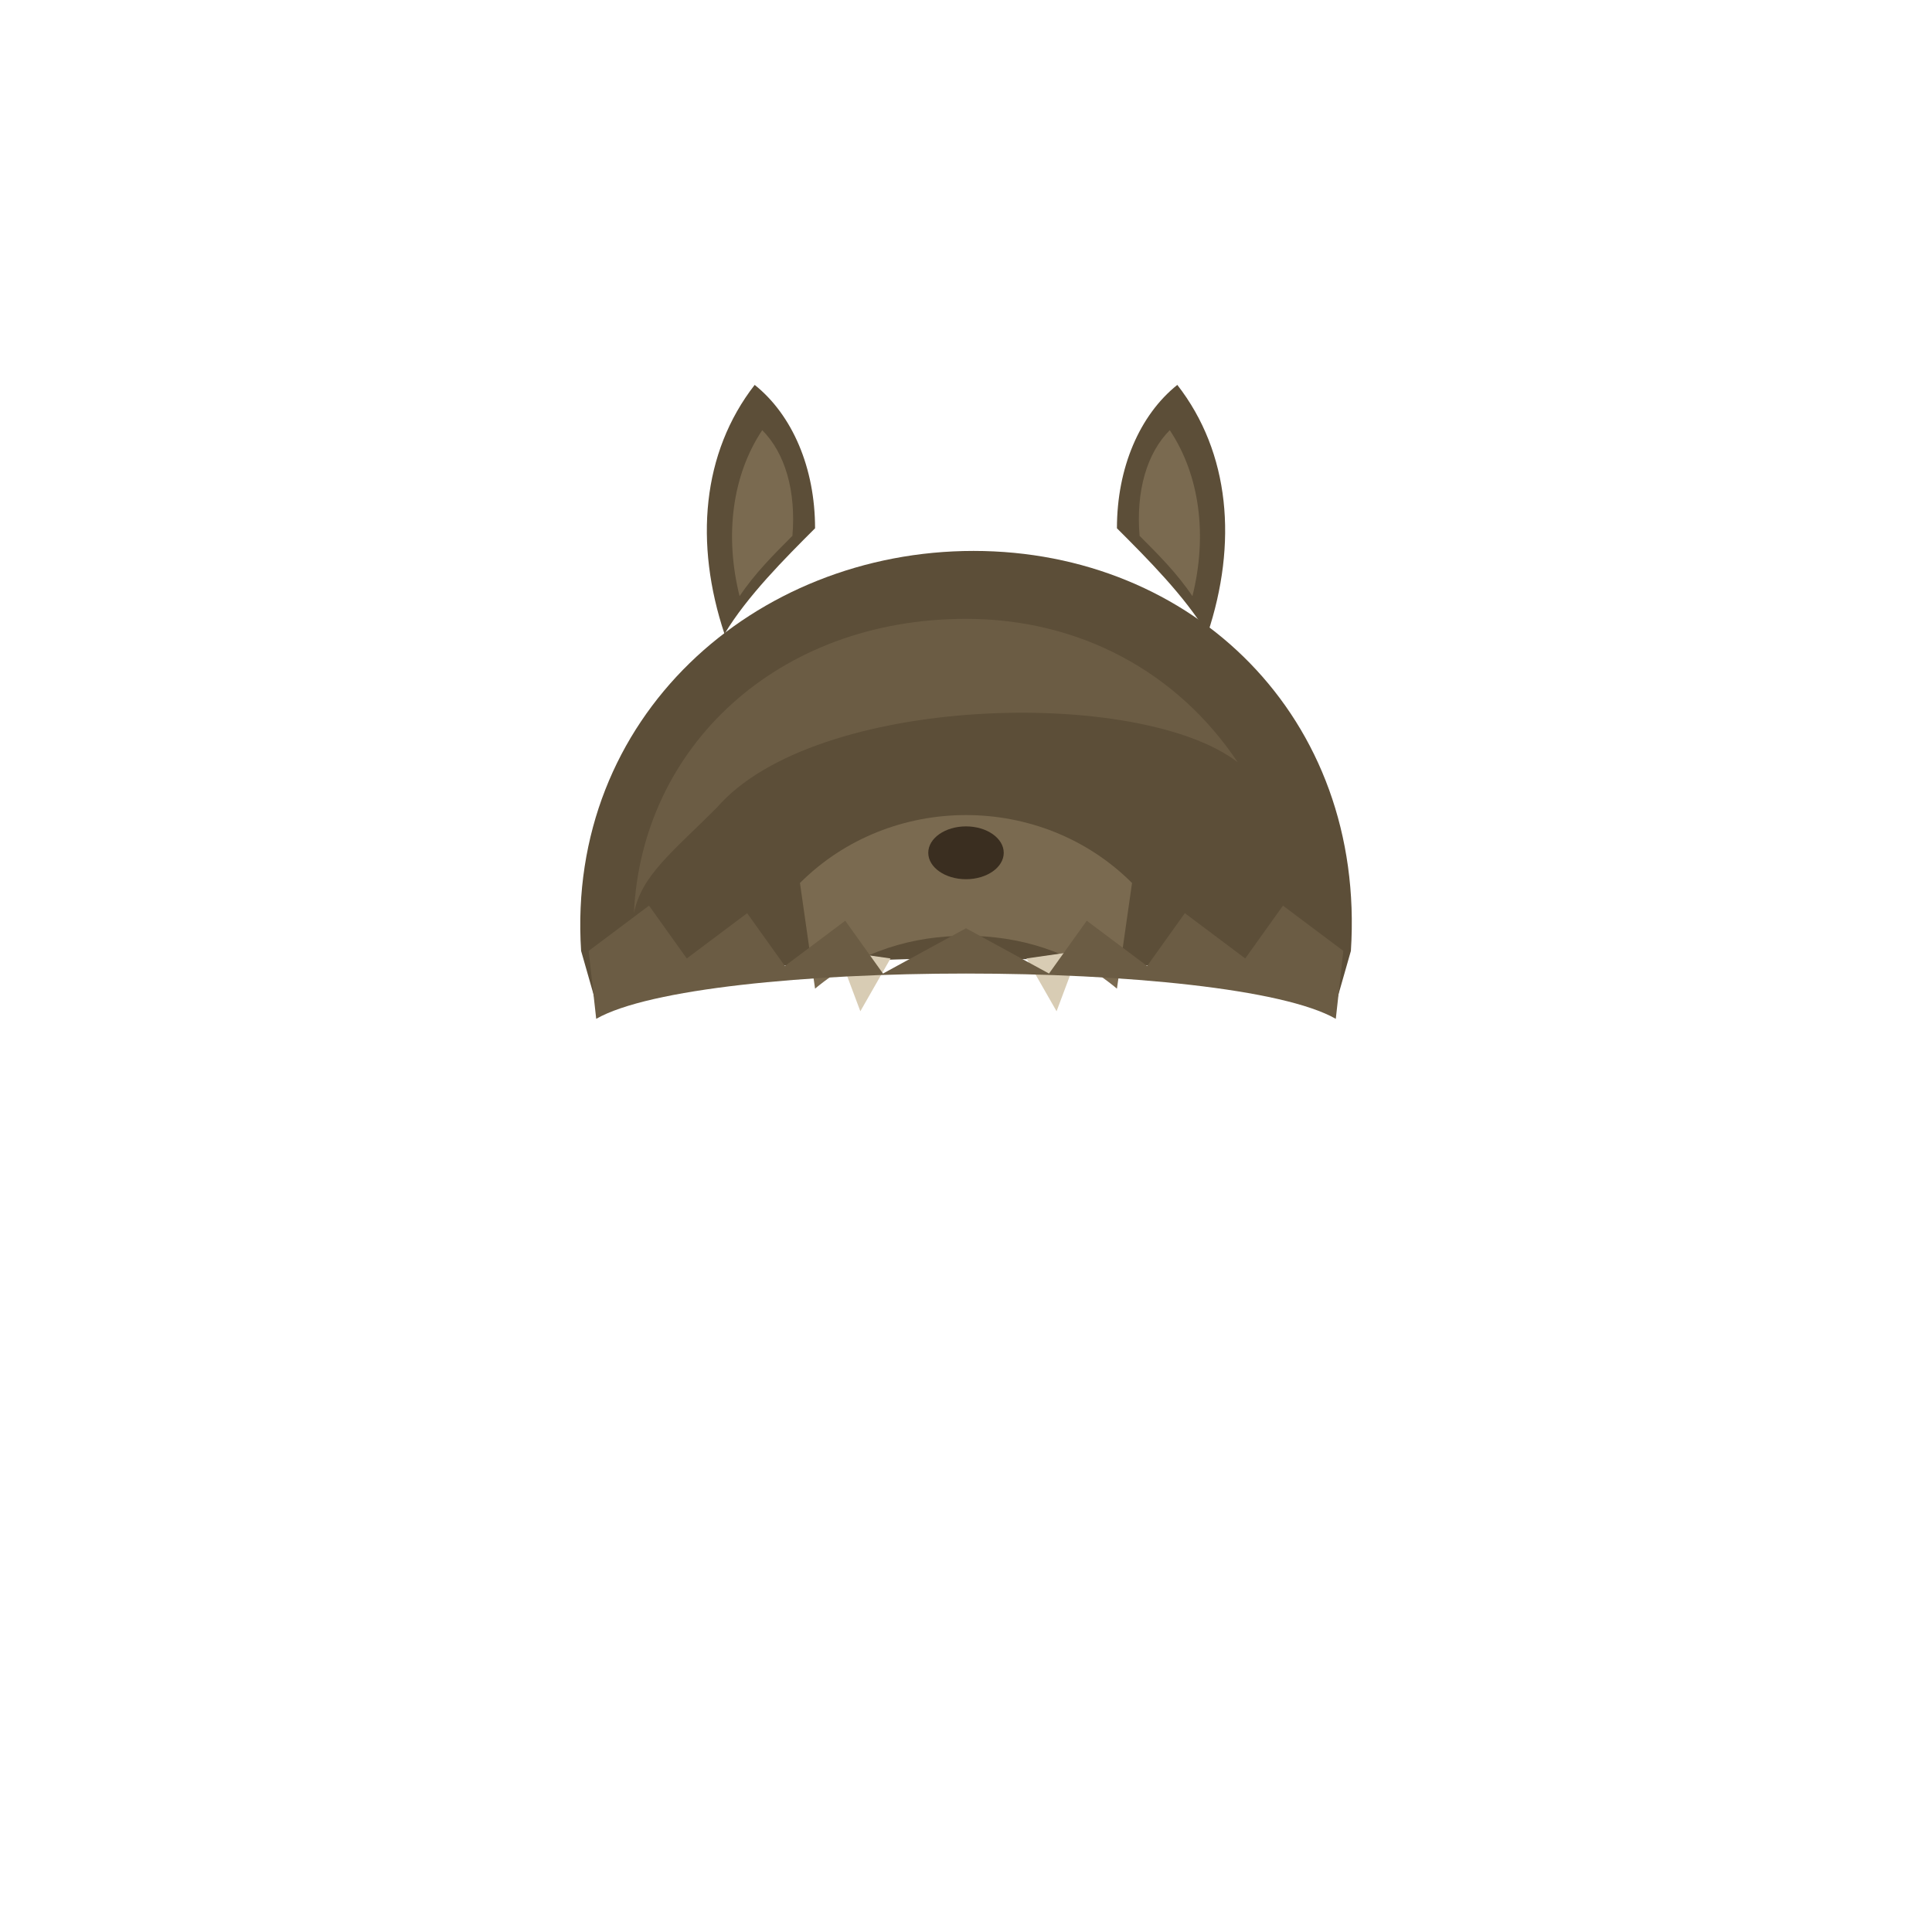
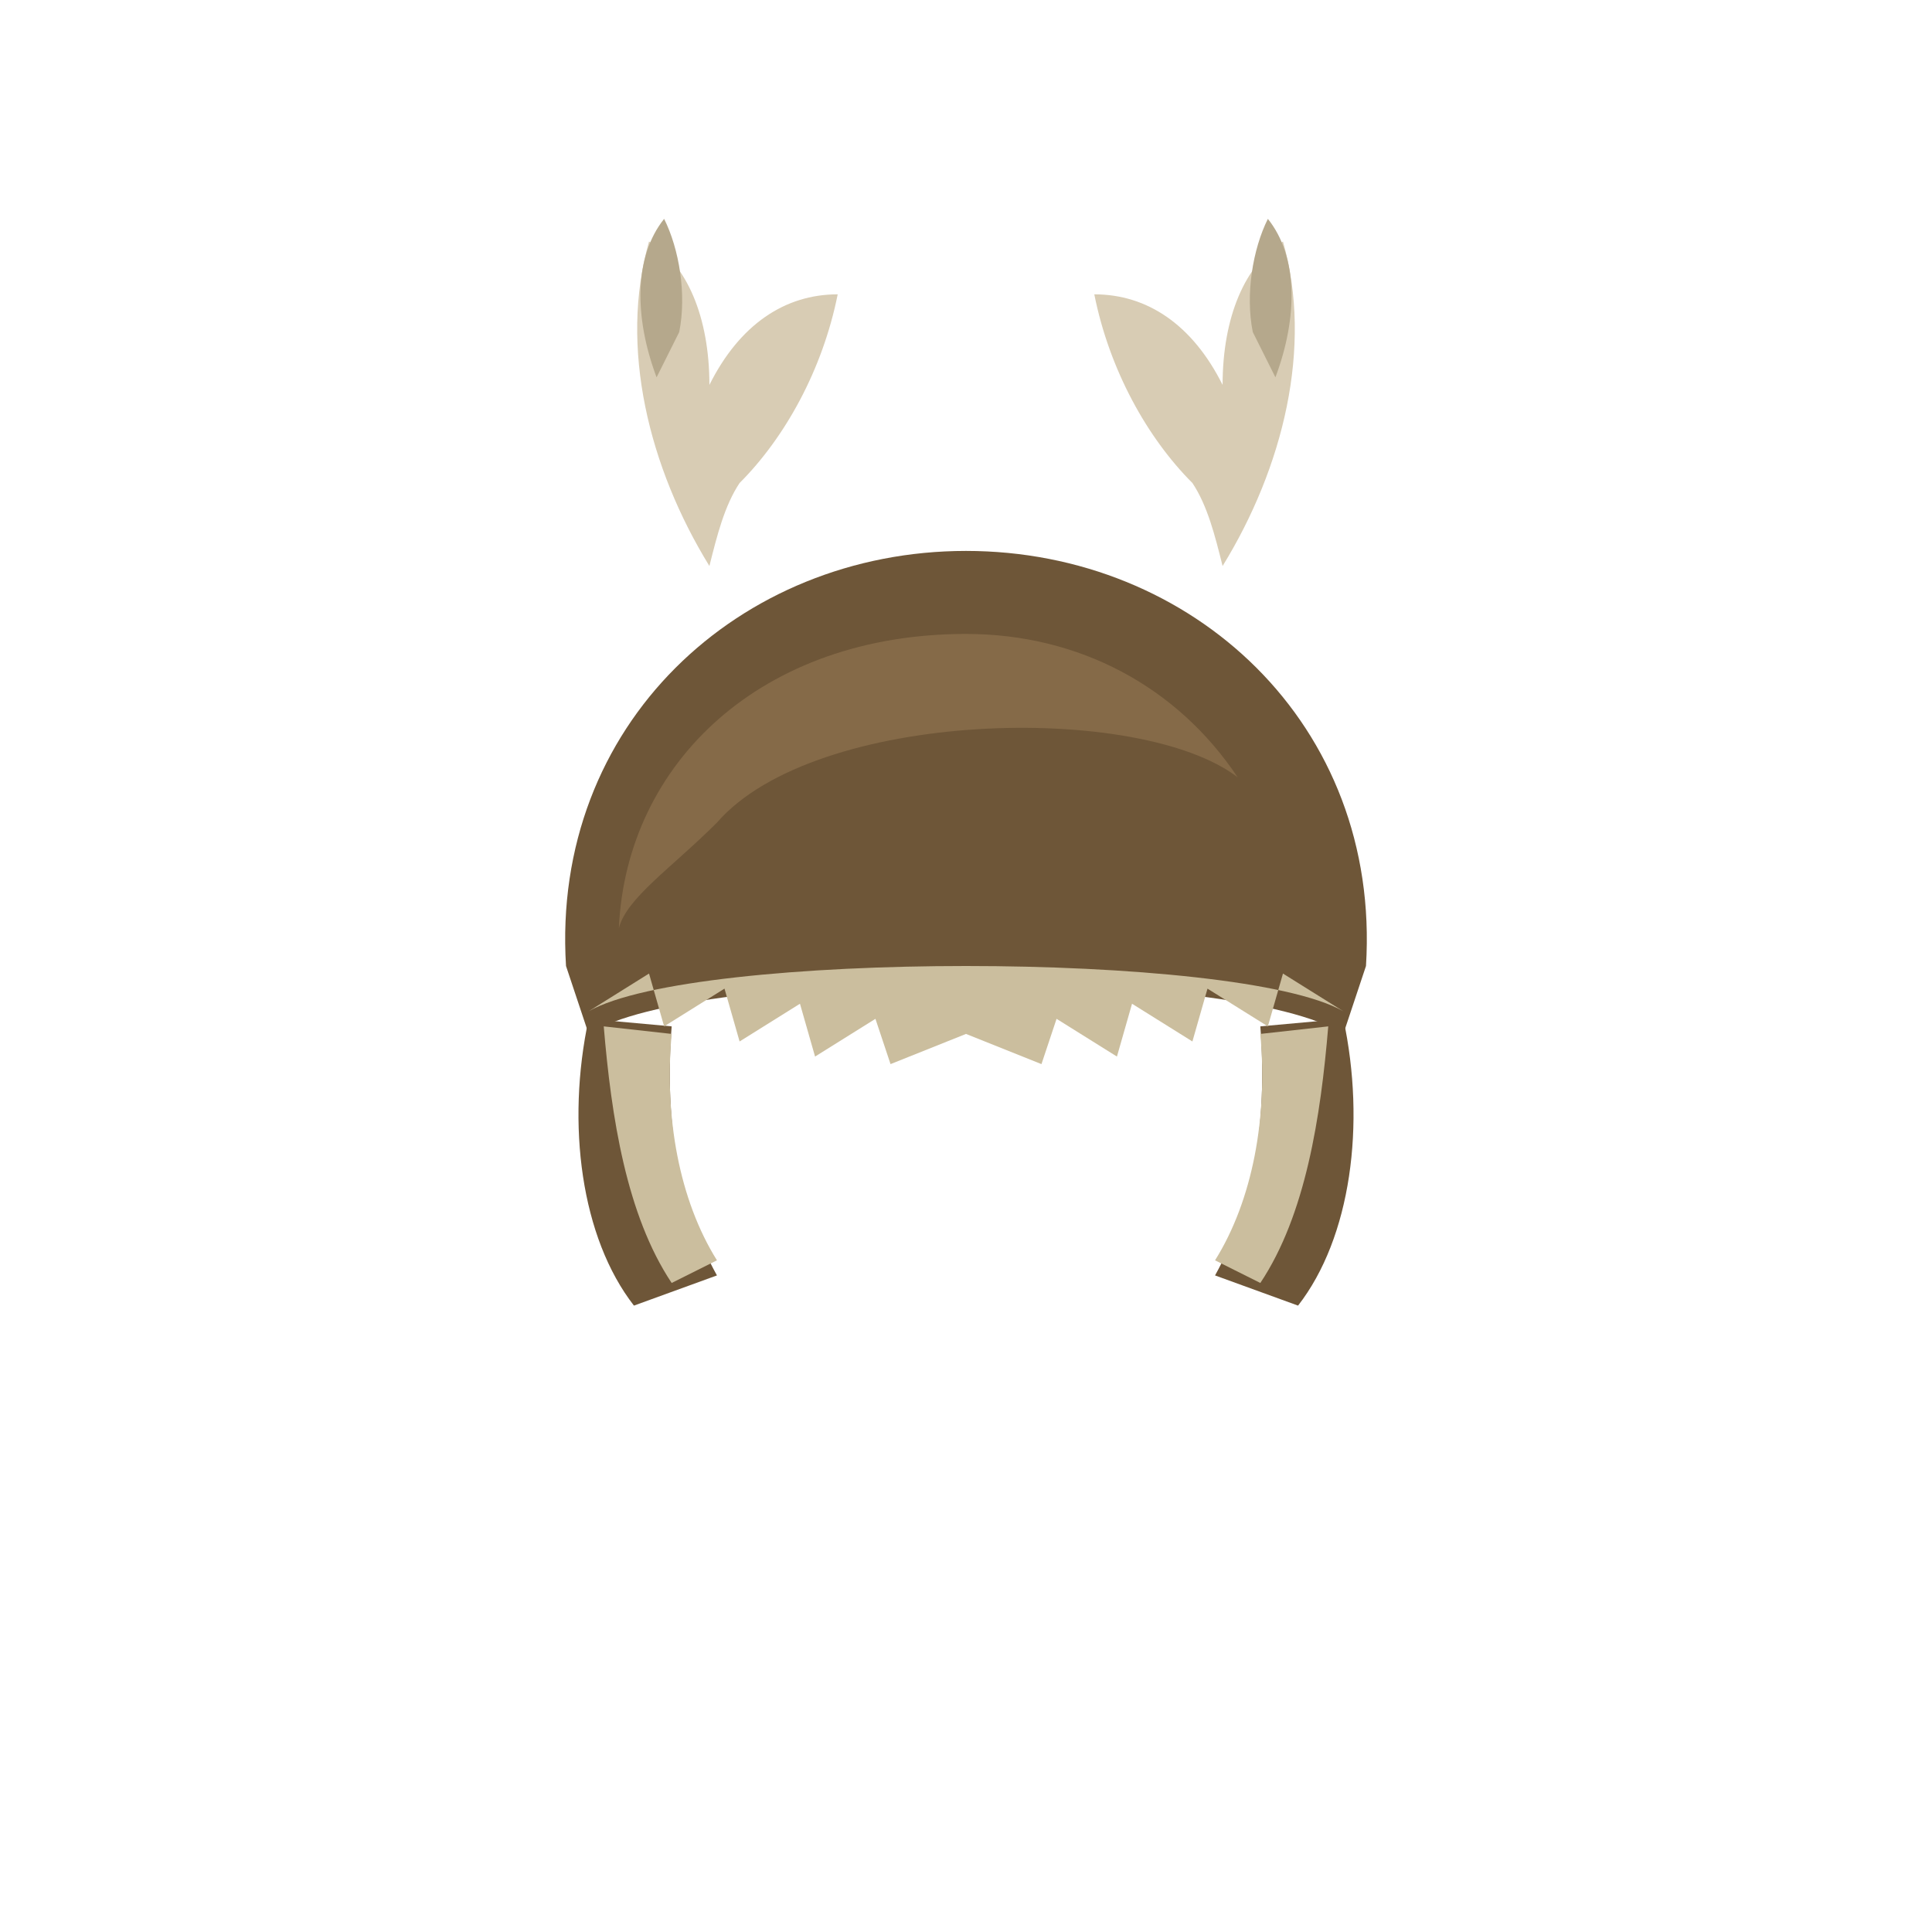
<svg xmlns="http://www.w3.org/2000/svg" viewBox="0 0 512 512" width="512" height="512">
-   <path d="M192 168 C184 144 186 120 200 102 C210 110 216 124 216 140 C208 148 198 158 192 168 Z" fill="#5C4E38" />
-   <path d="M320 168 C328 144 326 120 312 102 C302 110 296 124 296 140 C304 148 314 158 320 168 Z" fill="#5C4E38" />
-   <path d="M196 158 C192 142 194 126 202 114 C208 120 211 130 210 142 C205 147 200 152 196 158 Z" fill="#7A6A50" />
-   <path d="M316 158 C320 142 318 126 310 114 C304 120 301 130 302 142 C307 147 312 152 316 158 Z" fill="#7A6A50" />
-   <path d="M154 252 C150 190 200 146 258 146 C316 146 362 190 358 252 L354 266 C326 250 186 250 158 266 Z" fill="#5C4E38" />
-   <path d="M168 242 C170 198 206 164 256 164 C286 164 312 178 328 202 C302 182 216 184 190 214 C178 226 170 232 168 242 Z" fill="#6B5C44" />
-   <path d="M212 234 C224 222 240 216 256 216 C272 216 288 222 300 234 L296 262 C284 252 270 248 256 248 C242 248 228 252 216 262 Z" fill="#7A6A50" />
-   <path d="M222 252 L228 268 L236 254 Z" fill="#D8CCB4" />
-   <path d="M286 252 L280 268 L272 254 Z" fill="#D8CCB4" />
-   <ellipse cx="256" cy="226" rx="10" ry="7" fill="#3A2E20" />
-   <path d="M156 252 L172 240 L182 254 L198 242 L208 256 L224 244 L234 258 L256 246 L278 258 L288 244 L304 256 L314 242 L330 254 L340 240 L356 252 L354 270 C326 254 186 254 158 270 Z" fill="#6B5C44" />
+   <path d="M188 150 C172 124 164 92 172 64 C182 70 188 84 188 102 C196 86 208 78 222 78 C218 98 208 116 196 128 C192 134 190 142 188 150 Z" fill="#D8CCB4" />
+   <path d="M174 100 C168 84 168 68 176 58 C180 66 182 78 180 88 C178 92 176 96 174 100 Z" fill="#B5A88C" />
+   <path d="M324 150 C340 124 348 92 340 64 C330 70 324 84 324 102 C316 86 304 78 290 78 C294 98 304 116 316 128 C320 134 322 142 324 150 Z" fill="#D8CCB4" />
+   <path d="M338 100 C344 84 344 68 336 58 C332 66 330 78 332 88 C334 92 336 96 338 100 Z" fill="#B5A88C" />
+   <path d="M150 256 C146 192 196 146 256 146 C316 146 366 192 362 256 L356 274 C328 256 184 256 156 274 Z" fill="#6E5638" />
+   <path d="M164 246 C166 202 202 168 256 168 C286 168 312 182 328 206 C302 186 216 188 190 218 C178 230 166 238 164 246 Z" fill="#856A48" />
+   <path d="M156 270 C150 298 154 328 168 346 L190 338 C180 320 176 298 178 272 Z" fill="#6E5638" />
+   <path d="M356 270 C362 298 358 328 344 346 L322 338 C332 320 336 298 334 272 Z" fill="#6E5638" />
+   <path d="M156 268 L172 258 L176 272 L192 262 L196 276 L212 266 L216 280 L232 270 L236 282 L256 274 L276 282 L280 270 L296 280 L300 266 L316 276 L320 262 L336 272 L340 258 L356 268 C328 252 184 252 156 268 Z" fill="#CBBE9E" />
+   <path d="M160 272 C162 296 166 322 178 340 L190 334 C180 318 176 296 178 274 Z" fill="#CBBE9E" />
+   <path d="M352 272 C350 296 346 322 334 340 L322 334 C332 318 336 296 334 274 Z" fill="#CBBE9E" />
</svg>
